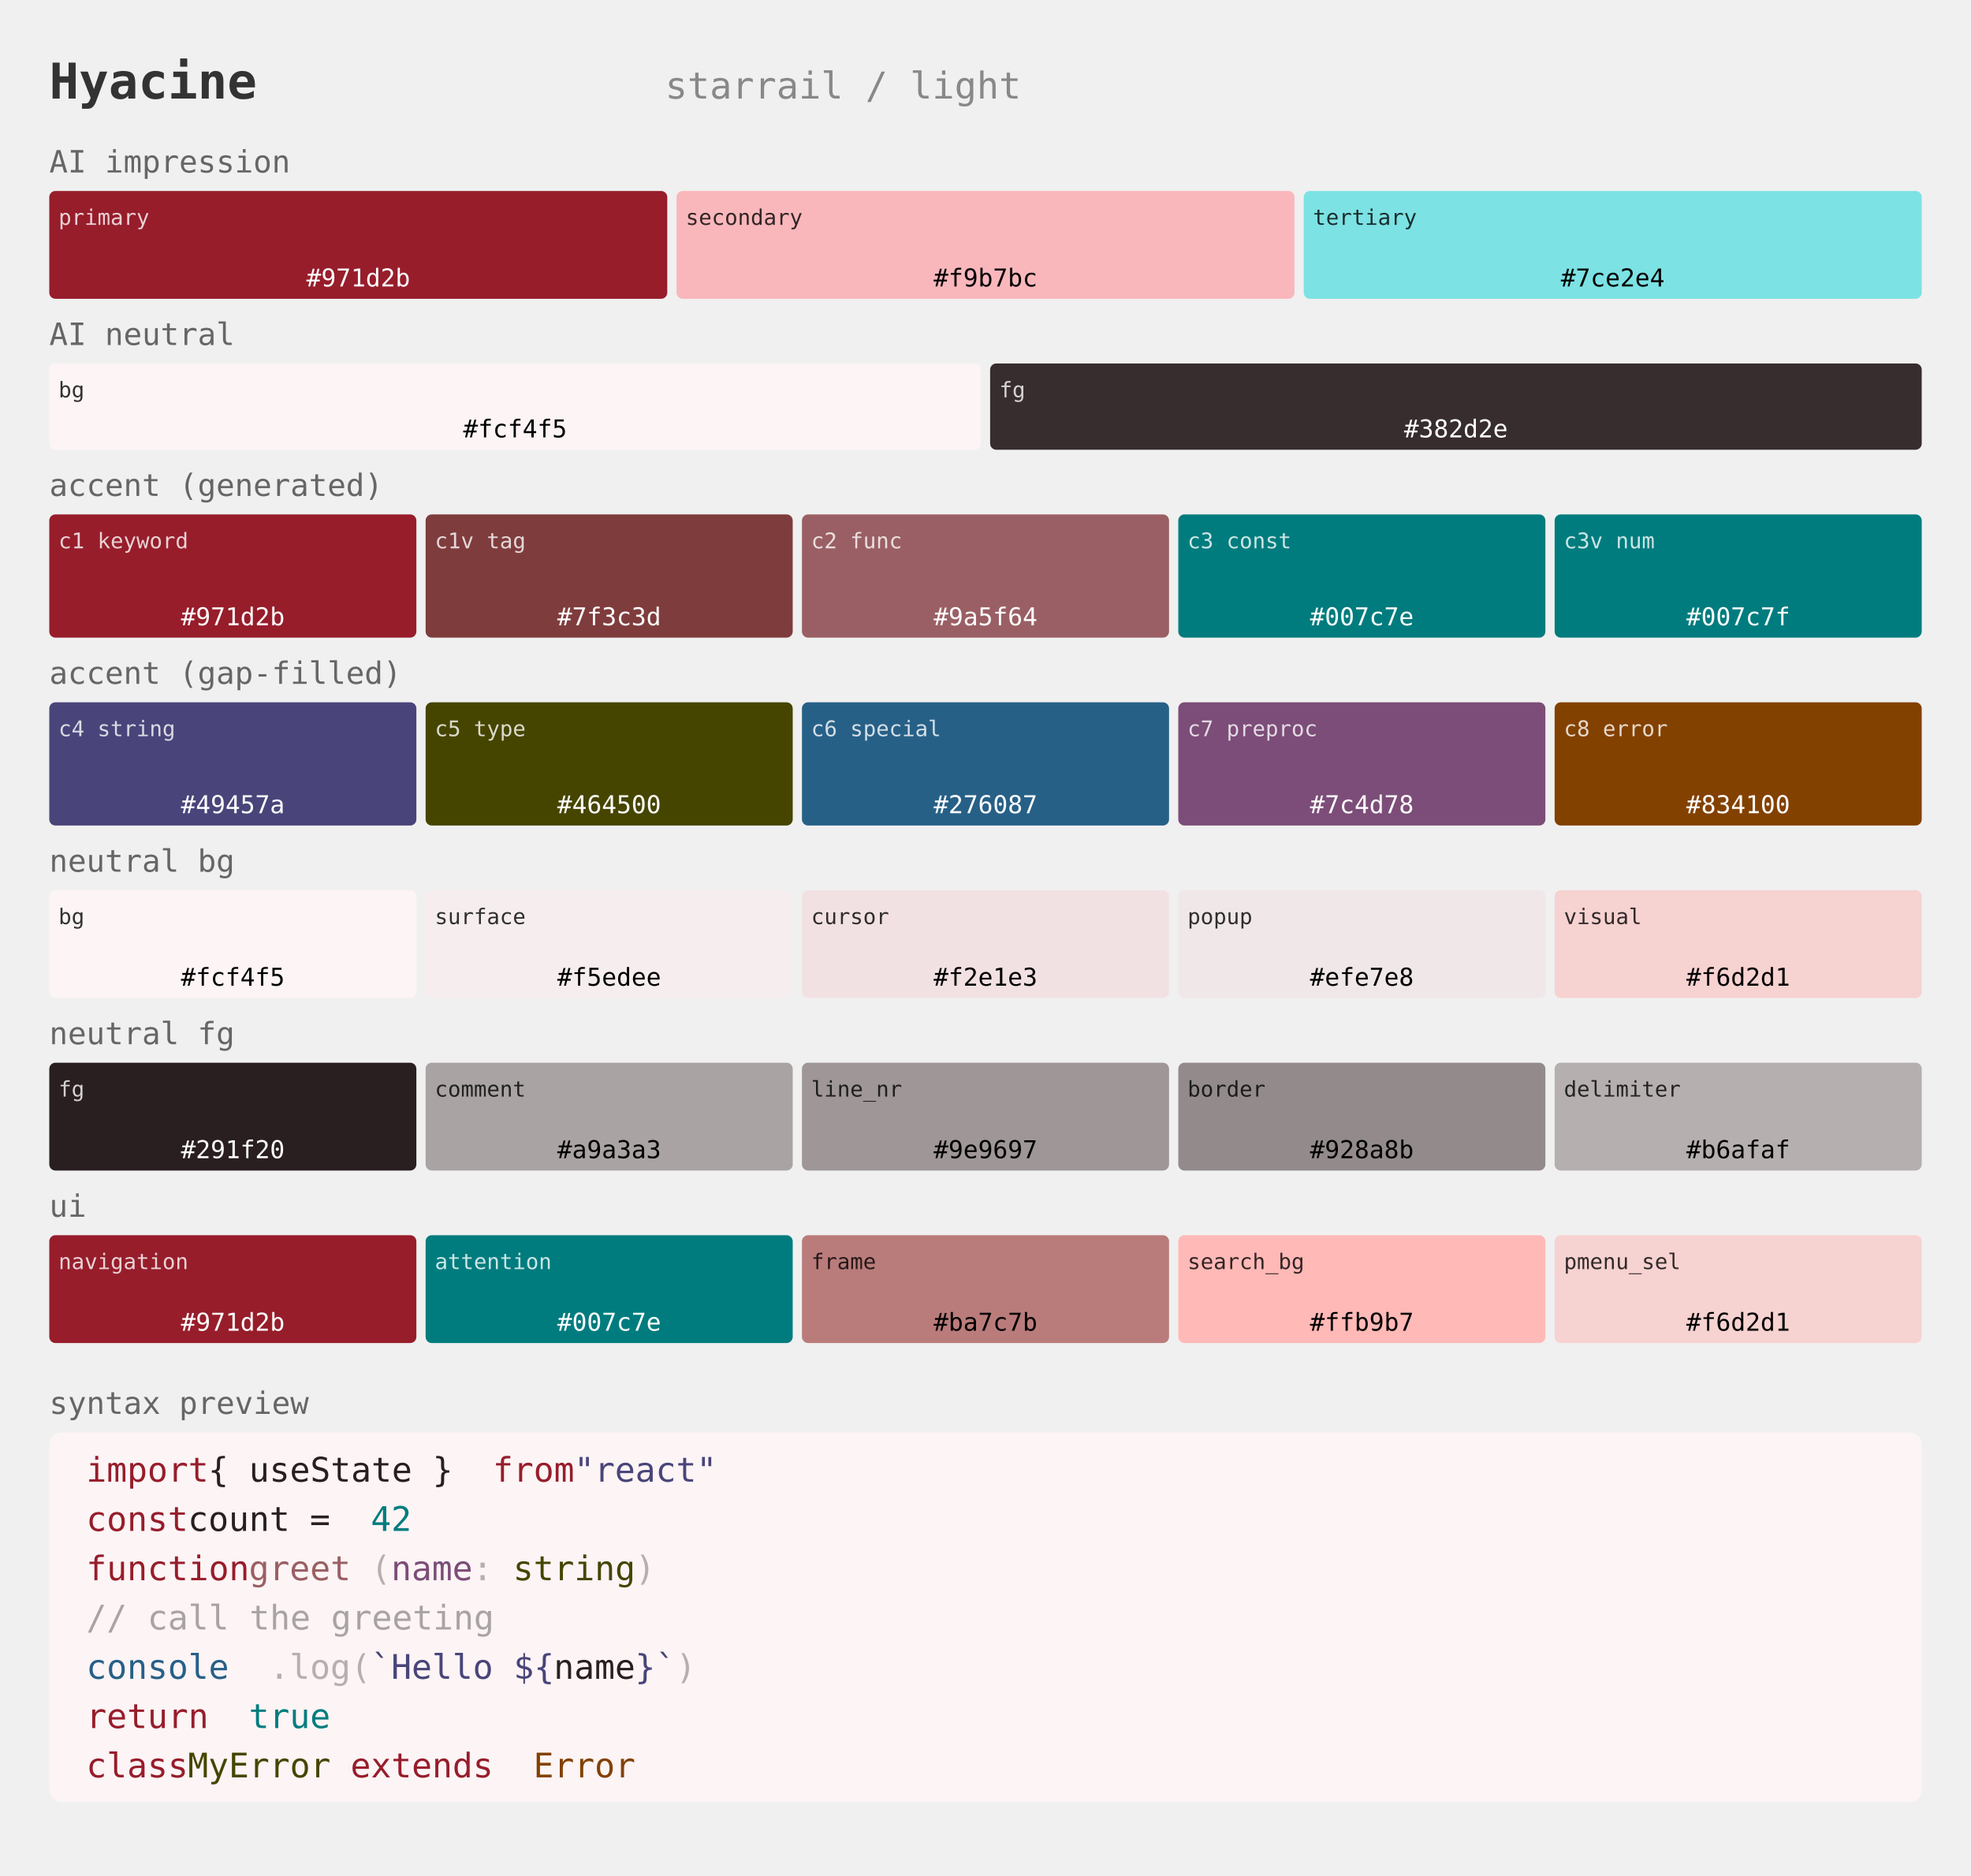
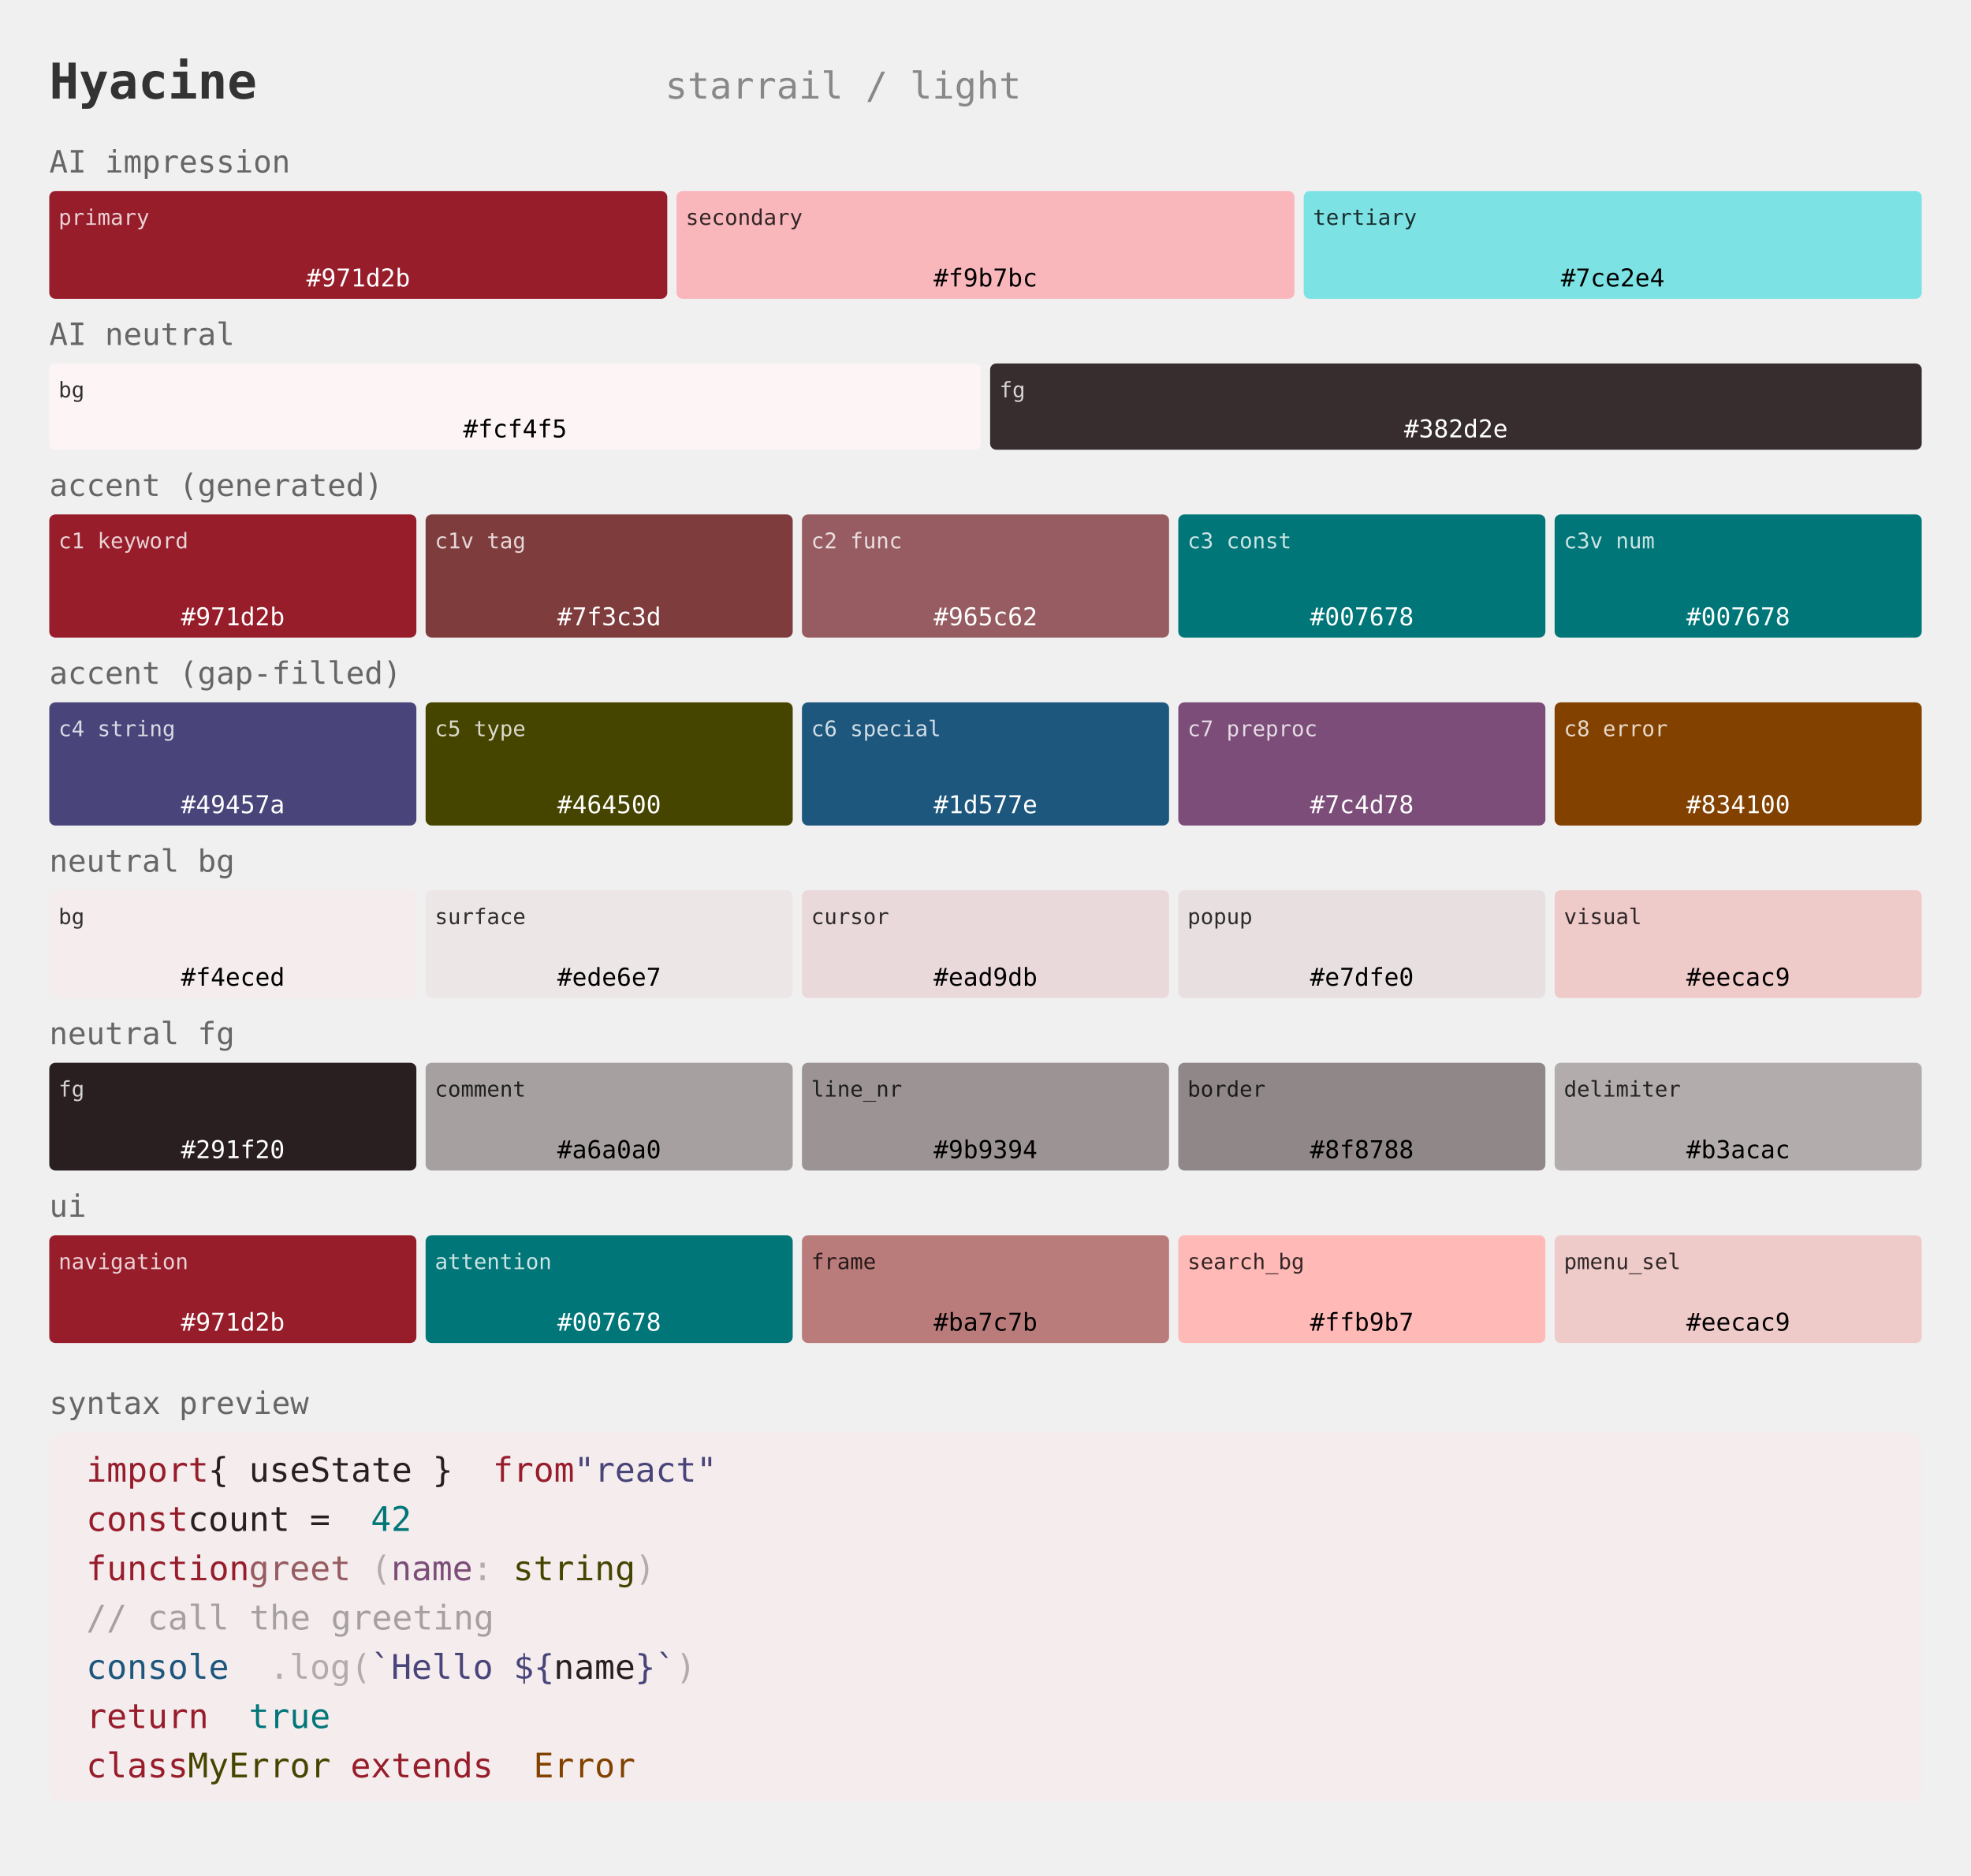
<svg xmlns="http://www.w3.org/2000/svg" width="640" height="609" style="background:#f5f5f5; font-family:ui-monospace,monospace;">
  <text x="16" y="32" fill="#333" font-size="16" font-weight="bold">Hyacine</text>
  <text x="216" y="32" fill="#888" font-size="12">starrail / light</text>
  <text x="16" y="56" fill="#666" font-size="10">AI impression</text>
  <rect x="16" y="62" width="200.667" height="35" fill="#971d2b" rx="2" />
  <text x="19" y="73" fill="#ffffff" font-size="7" opacity="0.8">primary</text>
  <text x="116.333" y="93" fill="#ffffff" font-size="8" text-anchor="middle">#971d2b</text>
  <rect x="219.667" y="62" width="200.667" height="35" fill="#f9b7bc" rx="2" />
  <text x="222.667" y="73" fill="#000000" font-size="7" opacity="0.8">secondary</text>
  <text x="320" y="93" fill="#000000" font-size="8" text-anchor="middle">#f9b7bc</text>
  <rect x="423.333" y="62" width="200.667" height="35" fill="#7ce2e4" rx="2" />
  <text x="426.333" y="73" fill="#000000" font-size="7" opacity="0.8">tertiary</text>
  <text x="523.667" y="93" fill="#000000" font-size="8" text-anchor="middle">#7ce2e4</text>
  <text x="16" y="112" fill="#666" font-size="10">AI neutral</text>
  <rect x="16" y="118" width="302.5" height="28" fill="#fcf4f5" rx="2" />
  <text x="19" y="129" fill="#000000" font-size="7" opacity="0.8">bg</text>
  <text x="167.25" y="142" fill="#000000" font-size="8" text-anchor="middle">#fcf4f5</text>
  <rect x="321.5" y="118" width="302.5" height="28" fill="#382d2e" rx="2" />
  <text x="324.5" y="129" fill="#ffffff" font-size="7" opacity="0.8">fg</text>
  <text x="472.75" y="142" fill="#ffffff" font-size="8" text-anchor="middle">#382d2e</text>
  <text x="16" y="161" fill="#666" font-size="10">accent (generated)</text>
  <rect x="16" y="167" width="119.2" height="40" fill="#971d2b" rx="2" />
  <text x="19" y="178" fill="#ffffff" font-size="7" opacity="0.8">c1 keyword</text>
  <text x="75.6" y="203" fill="#ffffff" font-size="8" text-anchor="middle">#971d2b</text>
  <rect x="138.2" y="167" width="119.2" height="40" fill="#7f3c3d" rx="2" />
  <text x="141.2" y="178" fill="#ffffff" font-size="7" opacity="0.8">c1v tag</text>
  <text x="197.8" y="203" fill="#ffffff" font-size="8" text-anchor="middle">#7f3c3d</text>
-   <rect x="260.4" y="167" width="119.2" height="40" fill="#9a5f64" rx="2" />
+   <rect x="260.4" y="167" width="119.2" height="40" fill="#965c62" rx="2" />
  <text x="263.4" y="178" fill="#ffffff" font-size="7" opacity="0.8">c2 func</text>
-   <text x="320" y="203" fill="#ffffff" font-size="8" text-anchor="middle">#9a5f64</text>
-   <rect x="382.6" y="167" width="119.2" height="40" fill="#007c7e" rx="2" />
+   <text x="320" y="203" fill="#ffffff" font-size="8" text-anchor="middle">#965c62</text>
+   <rect x="382.6" y="167" width="119.2" height="40" fill="#007678" rx="2" />
  <text x="385.6" y="178" fill="#ffffff" font-size="7" opacity="0.8">c3 const</text>
-   <text x="442.2" y="203" fill="#ffffff" font-size="8" text-anchor="middle">#007c7e</text>
-   <rect x="504.8" y="167" width="119.2" height="40" fill="#007c7f" rx="2" />
+   <text x="442.2" y="203" fill="#ffffff" font-size="8" text-anchor="middle">#007678</text>
+   <rect x="504.8" y="167" width="119.2" height="40" fill="#007678" rx="2" />
  <text x="507.8" y="178" fill="#ffffff" font-size="7" opacity="0.8">c3v num</text>
-   <text x="564.4" y="203" fill="#ffffff" font-size="8" text-anchor="middle">#007c7f</text>
+   <text x="564.4" y="203" fill="#ffffff" font-size="8" text-anchor="middle">#007678</text>
  <text x="16" y="222" fill="#666" font-size="10">accent (gap-filled)</text>
  <rect x="16" y="228" width="119.2" height="40" fill="#49457a" rx="2" />
  <text x="19" y="239" fill="#ffffff" font-size="7" opacity="0.8">c4 string</text>
  <text x="75.6" y="264" fill="#ffffff" font-size="8" text-anchor="middle">#49457a</text>
  <rect x="138.2" y="228" width="119.2" height="40" fill="#464500" rx="2" />
  <text x="141.2" y="239" fill="#ffffff" font-size="7" opacity="0.8">c5 type</text>
  <text x="197.8" y="264" fill="#ffffff" font-size="8" text-anchor="middle">#464500</text>
-   <rect x="260.4" y="228" width="119.2" height="40" fill="#276087" rx="2" />
+   <rect x="260.4" y="228" width="119.2" height="40" fill="#1d577e" rx="2" />
  <text x="263.4" y="239" fill="#ffffff" font-size="7" opacity="0.8">c6 special</text>
-   <text x="320" y="264" fill="#ffffff" font-size="8" text-anchor="middle">#276087</text>
+   <text x="320" y="264" fill="#ffffff" font-size="8" text-anchor="middle">#1d577e</text>
  <rect x="382.6" y="228" width="119.2" height="40" fill="#7c4d78" rx="2" />
  <text x="385.6" y="239" fill="#ffffff" font-size="7" opacity="0.8">c7 preproc</text>
  <text x="442.2" y="264" fill="#ffffff" font-size="8" text-anchor="middle">#7c4d78</text>
  <rect x="504.8" y="228" width="119.2" height="40" fill="#834100" rx="2" />
  <text x="507.8" y="239" fill="#ffffff" font-size="7" opacity="0.8">c8 error</text>
  <text x="564.4" y="264" fill="#ffffff" font-size="8" text-anchor="middle">#834100</text>
  <text x="16" y="283" fill="#666" font-size="10">neutral bg</text>
-   <rect x="16" y="289" width="119.2" height="35" fill="#fcf4f5" rx="2" />
+   <rect x="16" y="289" width="119.2" height="35" fill="#f4eced" rx="2" />
  <text x="19" y="300" fill="#000000" font-size="7" opacity="0.8">bg</text>
-   <text x="75.6" y="320" fill="#000000" font-size="8" text-anchor="middle">#fcf4f5</text>
-   <rect x="138.2" y="289" width="119.2" height="35" fill="#f5edee" rx="2" />
+   <text x="75.6" y="320" fill="#000000" font-size="8" text-anchor="middle">#f4eced</text>
+   <rect x="138.2" y="289" width="119.2" height="35" fill="#ede6e7" rx="2" />
  <text x="141.2" y="300" fill="#000000" font-size="7" opacity="0.8">surface</text>
-   <text x="197.8" y="320" fill="#000000" font-size="8" text-anchor="middle">#f5edee</text>
-   <rect x="260.4" y="289" width="119.2" height="35" fill="#f2e1e3" rx="2" />
+   <text x="197.8" y="320" fill="#000000" font-size="8" text-anchor="middle">#ede6e7</text>
+   <rect x="260.4" y="289" width="119.2" height="35" fill="#ead9db" rx="2" />
  <text x="263.4" y="300" fill="#000000" font-size="7" opacity="0.8">cursor</text>
-   <text x="320" y="320" fill="#000000" font-size="8" text-anchor="middle">#f2e1e3</text>
-   <rect x="382.6" y="289" width="119.2" height="35" fill="#efe7e8" rx="2" />
+   <text x="320" y="320" fill="#000000" font-size="8" text-anchor="middle">#ead9db</text>
+   <rect x="382.6" y="289" width="119.2" height="35" fill="#e7dfe0" rx="2" />
  <text x="385.6" y="300" fill="#000000" font-size="7" opacity="0.8">popup</text>
-   <text x="442.2" y="320" fill="#000000" font-size="8" text-anchor="middle">#efe7e8</text>
-   <rect x="504.8" y="289" width="119.2" height="35" fill="#f6d2d1" rx="2" />
+   <text x="442.2" y="320" fill="#000000" font-size="8" text-anchor="middle">#e7dfe0</text>
+   <rect x="504.8" y="289" width="119.2" height="35" fill="#eecac9" rx="2" />
  <text x="507.8" y="300" fill="#000000" font-size="7" opacity="0.8">visual</text>
-   <text x="564.4" y="320" fill="#000000" font-size="8" text-anchor="middle">#f6d2d1</text>
+   <text x="564.4" y="320" fill="#000000" font-size="8" text-anchor="middle">#eecac9</text>
  <text x="16" y="339" fill="#666" font-size="10">neutral fg</text>
  <rect x="16" y="345" width="119.2" height="35" fill="#291f20" rx="2" />
  <text x="19" y="356" fill="#ffffff" font-size="7" opacity="0.8">fg</text>
  <text x="75.6" y="376" fill="#ffffff" font-size="8" text-anchor="middle">#291f20</text>
-   <rect x="138.2" y="345" width="119.2" height="35" fill="#a9a3a3" rx="2" />
+   <rect x="138.2" y="345" width="119.2" height="35" fill="#a6a0a0" rx="2" />
  <text x="141.2" y="356" fill="#000000" font-size="7" opacity="0.8">comment</text>
-   <text x="197.8" y="376" fill="#000000" font-size="8" text-anchor="middle">#a9a3a3</text>
-   <rect x="260.4" y="345" width="119.2" height="35" fill="#9e9697" rx="2" />
+   <text x="197.8" y="376" fill="#000000" font-size="8" text-anchor="middle">#a6a0a0</text>
+   <rect x="260.4" y="345" width="119.2" height="35" fill="#9b9394" rx="2" />
  <text x="263.4" y="356" fill="#000000" font-size="7" opacity="0.8">line_nr</text>
-   <text x="320" y="376" fill="#000000" font-size="8" text-anchor="middle">#9e9697</text>
-   <rect x="382.6" y="345" width="119.2" height="35" fill="#928a8b" rx="2" />
+   <text x="320" y="376" fill="#000000" font-size="8" text-anchor="middle">#9b9394</text>
+   <rect x="382.6" y="345" width="119.2" height="35" fill="#8f8788" rx="2" />
  <text x="385.6" y="356" fill="#000000" font-size="7" opacity="0.8">border</text>
-   <text x="442.2" y="376" fill="#000000" font-size="8" text-anchor="middle">#928a8b</text>
-   <rect x="504.8" y="345" width="119.2" height="35" fill="#b6afaf" rx="2" />
+   <text x="442.2" y="376" fill="#000000" font-size="8" text-anchor="middle">#8f8788</text>
+   <rect x="504.8" y="345" width="119.2" height="35" fill="#b3acac" rx="2" />
  <text x="507.8" y="356" fill="#000000" font-size="7" opacity="0.8">delimiter</text>
-   <text x="564.4" y="376" fill="#000000" font-size="8" text-anchor="middle">#b6afaf</text>
+   <text x="564.4" y="376" fill="#000000" font-size="8" text-anchor="middle">#b3acac</text>
  <text x="16" y="395" fill="#666" font-size="10">ui</text>
  <rect x="16" y="401" width="119.2" height="35" fill="#971d2b" rx="2" />
  <text x="19" y="412" fill="#ffffff" font-size="7" opacity="0.8">navigation</text>
  <text x="75.6" y="432" fill="#ffffff" font-size="8" text-anchor="middle">#971d2b</text>
-   <rect x="138.2" y="401" width="119.2" height="35" fill="#007c7e" rx="2" />
+   <rect x="138.2" y="401" width="119.2" height="35" fill="#007678" rx="2" />
  <text x="141.2" y="412" fill="#ffffff" font-size="7" opacity="0.8">attention</text>
-   <text x="197.8" y="432" fill="#ffffff" font-size="8" text-anchor="middle">#007c7e</text>
+   <text x="197.8" y="432" fill="#ffffff" font-size="8" text-anchor="middle">#007678</text>
  <rect x="260.4" y="401" width="119.2" height="35" fill="#ba7c7b" rx="2" />
  <text x="263.4" y="412" fill="#000000" font-size="7" opacity="0.8">frame</text>
  <text x="320" y="432" fill="#000000" font-size="8" text-anchor="middle">#ba7c7b</text>
  <rect x="382.6" y="401" width="119.2" height="35" fill="#ffb9b7" rx="2" />
  <text x="385.6" y="412" fill="#000000" font-size="7" opacity="0.8">search_bg</text>
  <text x="442.2" y="432" fill="#000000" font-size="8" text-anchor="middle">#ffb9b7</text>
-   <rect x="504.8" y="401" width="119.2" height="35" fill="#f6d2d1" rx="2" />
+   <rect x="504.8" y="401" width="119.2" height="35" fill="#eecac9" rx="2" />
  <text x="507.8" y="412" fill="#000000" font-size="7" opacity="0.8">pmenu_sel</text>
-   <text x="564.4" y="432" fill="#000000" font-size="8" text-anchor="middle">#f6d2d1</text>
+   <text x="564.4" y="432" fill="#000000" font-size="8" text-anchor="middle">#eecac9</text>
  <text x="16" y="459" fill="#666" font-size="10">syntax preview</text>
-   <rect x="16" y="465" width="608" height="120" fill="#fcf4f5" rx="4" />
+   <rect x="16" y="465" width="608" height="120" fill="#f4eced" rx="4" />
  <text x="28" y="481" fill="#971d2b" font-size="11" font-family="monospace">import</text>
  <text x="67.6" y="481" fill="#291f20" font-size="11" font-family="monospace"> { useState } </text>
  <text x="160" y="481" fill="#971d2b" font-size="11" font-family="monospace">from</text>
  <text x="186.4" y="481" fill="#49457a" font-size="11" font-family="monospace"> "react"</text>
  <text x="28" y="497" fill="#971d2b" font-size="11" font-family="monospace">const</text>
  <text x="61" y="497" fill="#291f20" font-size="11" font-family="monospace"> count</text>
  <text x="100.6" y="497" fill="#291f20" font-size="11" font-family="monospace"> = </text>
-   <text x="120.4" y="497" fill="#007c7f" font-size="11" font-family="monospace">42</text>
+   <text x="120.4" y="497" fill="#007678" font-size="11" font-family="monospace">42</text>
  <text x="28" y="513" fill="#971d2b" font-size="11" font-family="monospace">function</text>
-   <text x="80.8" y="513" fill="#9a5f64" font-size="11" font-family="monospace"> greet</text>
-   <text x="120.4" y="513" fill="#b6afaf" font-size="11" font-family="monospace">(</text>
+   <text x="80.8" y="513" fill="#965c62" font-size="11" font-family="monospace"> greet</text>
+   <text x="120.4" y="513" fill="#b3acac" font-size="11" font-family="monospace">(</text>
  <text x="127" y="513" fill="#7c4d78" font-size="11" font-family="monospace">name</text>
-   <text x="153.4" y="513" fill="#b6afaf" font-size="11" font-family="monospace">: </text>
+   <text x="153.4" y="513" fill="#b3acac" font-size="11" font-family="monospace">: </text>
  <text x="166.6" y="513" fill="#464500" font-size="11" font-family="monospace">string</text>
-   <text x="206.2" y="513" fill="#b6afaf" font-size="11" font-family="monospace">)</text>
-   <text x="28" y="529" fill="#a9a3a3" font-size="11" font-family="monospace">  // call the greeting</text>
-   <text x="28" y="545" fill="#276087" font-size="11" font-family="monospace">  console</text>
-   <text x="87.4" y="545" fill="#b6afaf" font-size="11" font-family="monospace">.log(</text>
+   <text x="206.2" y="513" fill="#b3acac" font-size="11" font-family="monospace">)</text>
+   <text x="28" y="529" fill="#a6a0a0" font-size="11" font-family="monospace">  // call the greeting</text>
+   <text x="28" y="545" fill="#1d577e" font-size="11" font-family="monospace">  console</text>
+   <text x="87.4" y="545" fill="#b3acac" font-size="11" font-family="monospace">.log(</text>
  <text x="120.4" y="545" fill="#49457a" font-size="11" font-family="monospace">`Hello ${</text>
  <text x="179.8" y="545" fill="#291f20" font-size="11" font-family="monospace">name</text>
  <text x="206.2" y="545" fill="#49457a" font-size="11" font-family="monospace">}`</text>
-   <text x="219.4" y="545" fill="#b6afaf" font-size="11" font-family="monospace">)</text>
+   <text x="219.4" y="545" fill="#b3acac" font-size="11" font-family="monospace">)</text>
  <text x="28" y="561" fill="#971d2b" font-size="11" font-family="monospace">  return</text>
-   <text x="80.8" y="561" fill="#007c7e" font-size="11" font-family="monospace"> true</text>
+   <text x="80.8" y="561" fill="#007678" font-size="11" font-family="monospace"> true</text>
  <text x="28" y="577" fill="#971d2b" font-size="11" font-family="monospace">class</text>
  <text x="61" y="577" fill="#464500" font-size="11" font-family="monospace"> MyError</text>
  <text x="113.8" y="577" fill="#971d2b" font-size="11" font-family="monospace"> extends </text>
  <text x="173.2" y="577" fill="#834100" font-size="11" font-family="monospace">Error</text>
</svg>
